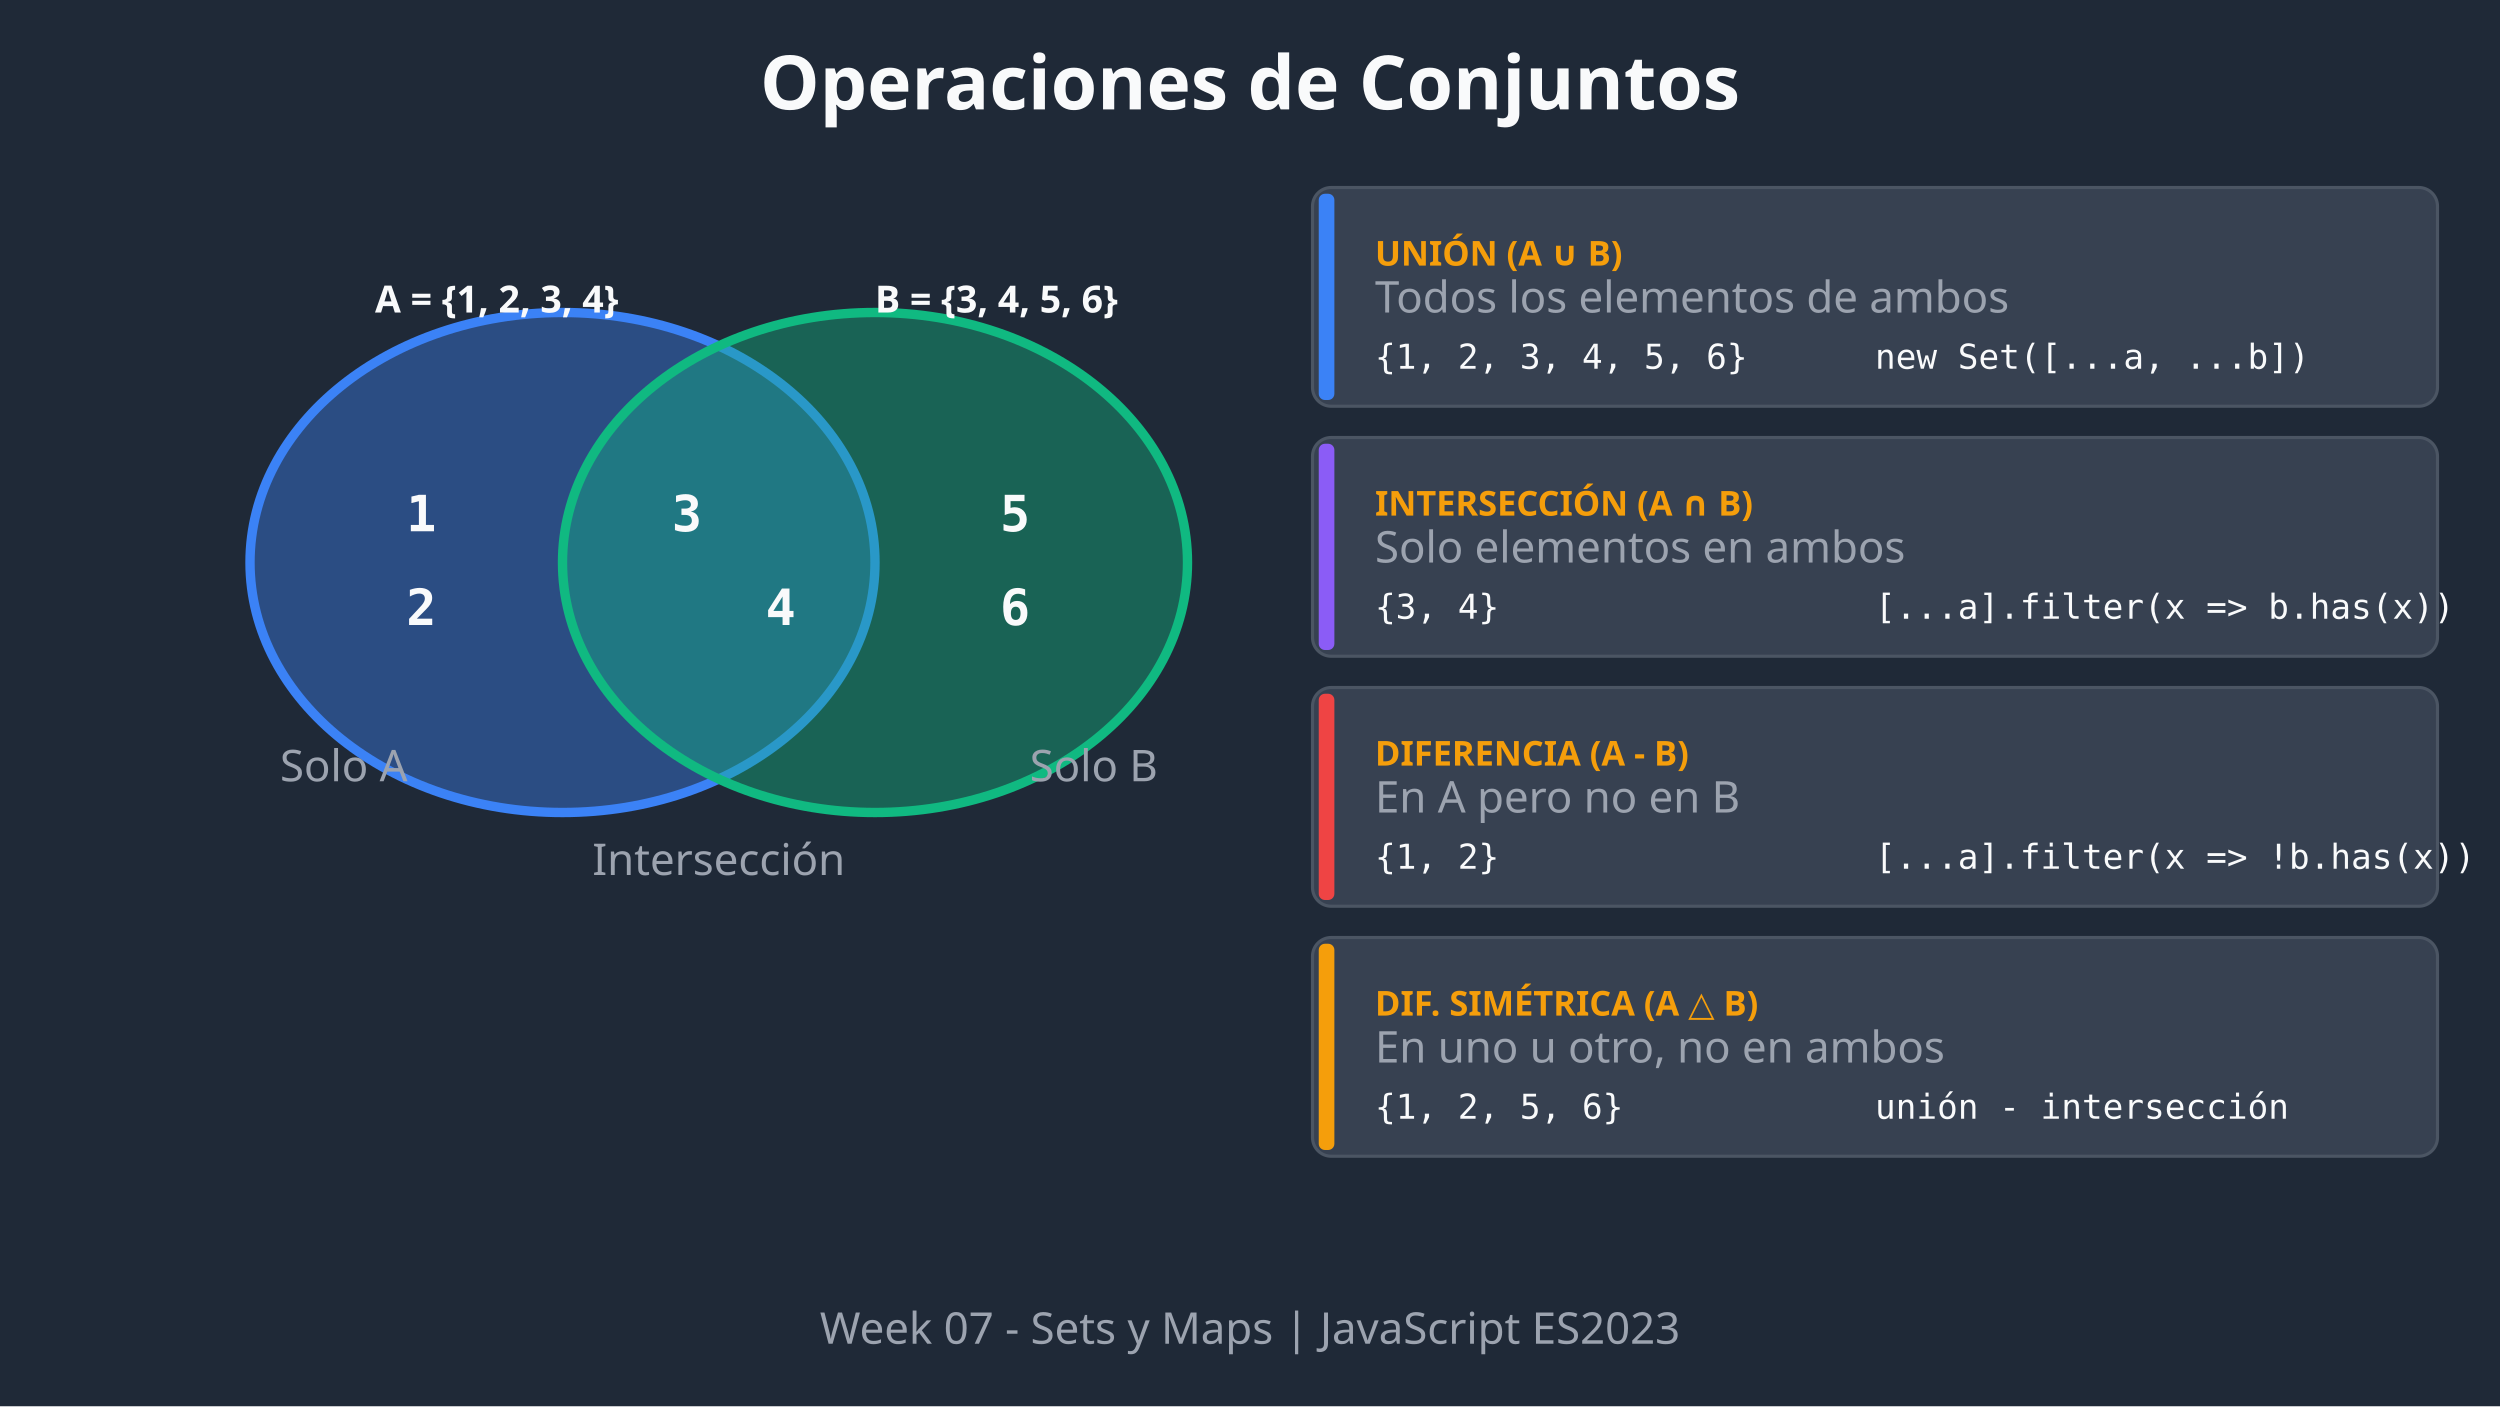
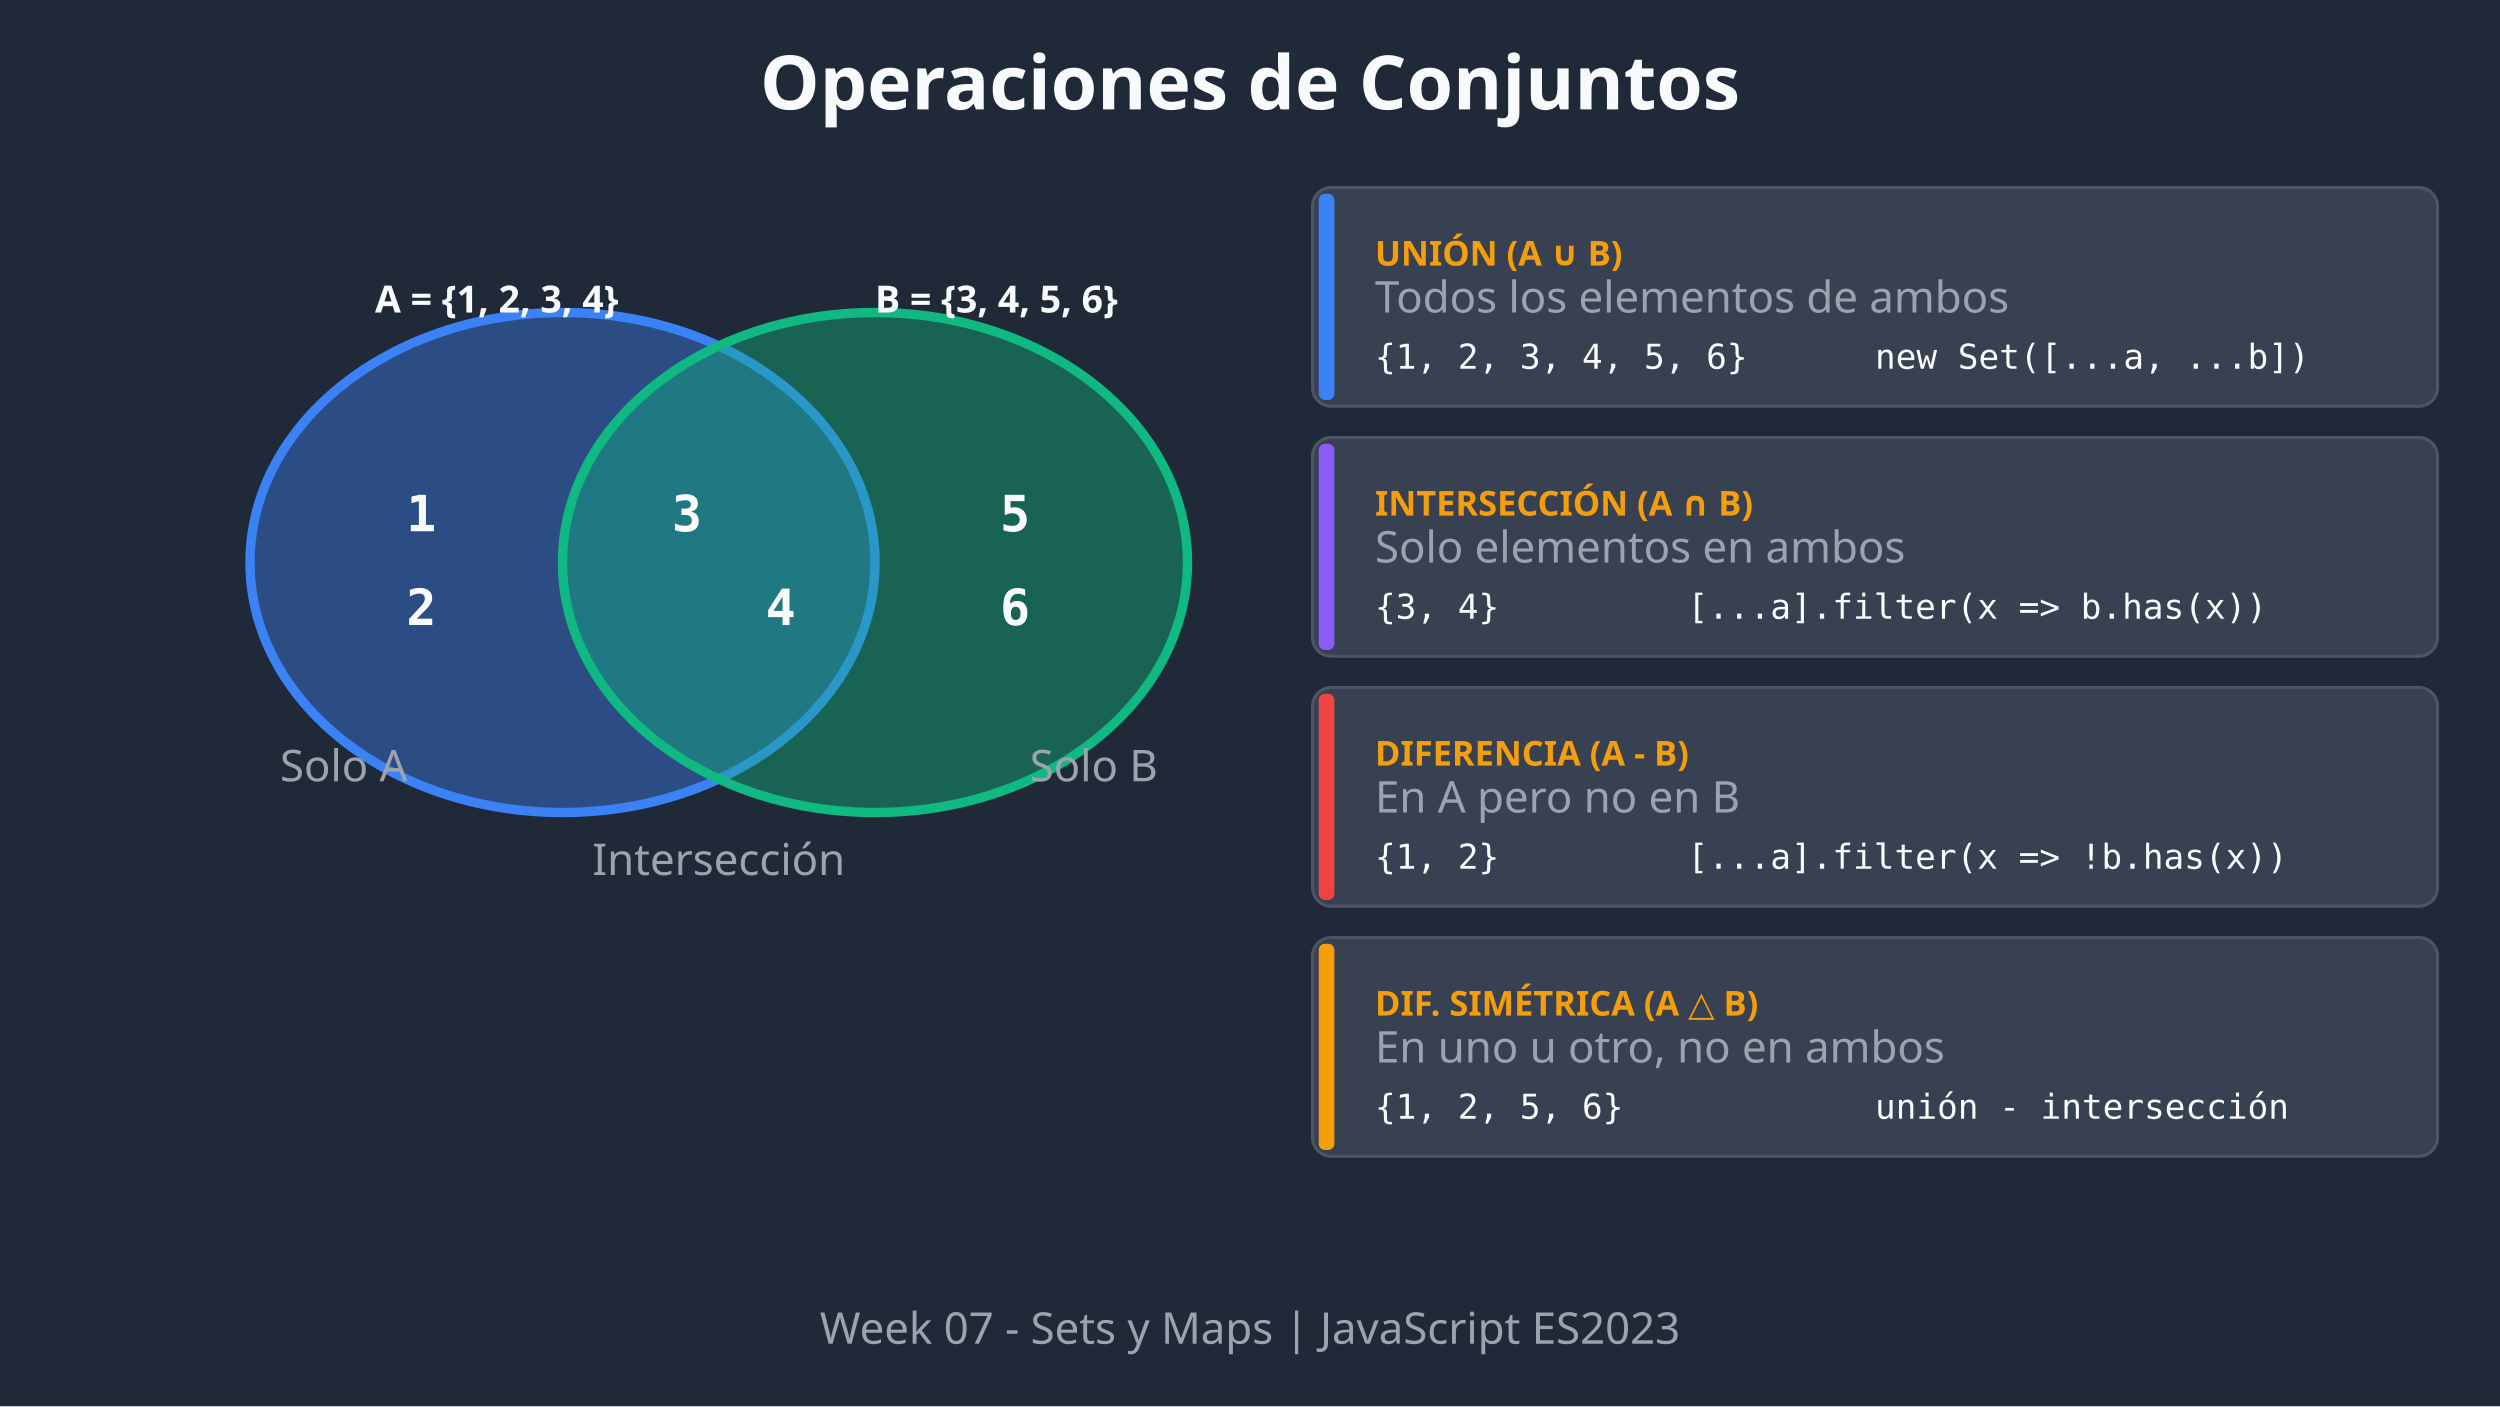
<svg xmlns="http://www.w3.org/2000/svg" viewBox="0 0 800 450">
  <defs>
    <style>
      .bg { fill: #1f2937; }
      .title { fill: #f9fafb; font-family: system-ui, sans-serif; font-size: 24px; font-weight: bold; }
      .subtitle { fill: #9ca3af; font-family: system-ui, sans-serif; font-size: 14px; }
      .label { fill: #f9fafb; font-family: system-ui, sans-serif; font-size: 12px; }
      .set-a { fill: #3b82f6; opacity: 0.4; }
      .set-b { fill: #10b981; opacity: 0.4; }
      .intersection { fill: #8b5cf6; opacity: 0.6; }
      .stroke-a { stroke: #3b82f6; stroke-width: 3; fill: none; }
      .stroke-b { stroke: #10b981; stroke-width: 3; fill: none; }
      .value { fill: #f9fafb; font-family: 'Consolas', monospace; font-size: 16px; font-weight: bold; }
      .op-label { fill: #f59e0b; font-family: system-ui, sans-serif; font-size: 11px; font-weight: bold; }
      .result { fill: #f9fafb; font-family: 'Consolas', monospace; font-size: 11px; }
      .box { fill: #374151; stroke: #4b5563; stroke-width: 1; rx: 6; }
    </style>
  </defs>
  <rect class="bg" width="800" height="450" />
  <text class="title" x="400" y="35" text-anchor="middle">Operaciones de Conjuntos</text>
  <ellipse class="set-a" cx="180" cy="180" rx="100" ry="80" />
  <ellipse class="stroke-a" cx="180" cy="180" rx="100" ry="80" />
  <ellipse class="set-b" cx="280" cy="180" rx="100" ry="80" />
  <ellipse class="stroke-b" cx="280" cy="180" rx="100" ry="80" />
  <text class="label" x="120" y="100" font-weight="bold" fill="#3b82f6">A = {1, 2, 3, 4}</text>
  <text class="label" x="280" y="100" font-weight="bold" fill="#10b981">B = {3, 4, 5, 6}</text>
  <text class="value" x="130" y="170">1</text>
  <text class="value" x="130" y="200">2</text>
  <text class="value" x="215" y="170">3</text>
  <text class="value" x="245" y="200">4</text>
  <text class="value" x="320" y="170">5</text>
  <text class="value" x="320" y="200">6</text>
  <rect class="box" x="420" y="60" width="360" height="70" />
  <text class="op-label" x="440" y="85">UNIÓN (A ∪ B)</text>
  <text class="subtitle" x="440" y="100" font-size="10">Todos los elementos de ambos</text>
  <text class="result" x="440" y="118">{1, 2, 3, 4, 5, 6}</text>
  <text class="result" x="600" y="118" fill="#9ca3af">new Set([...a, ...b])</text>
  <rect class="box" x="420" y="140" width="360" height="70" />
  <text class="op-label" x="440" y="165">INTERSECCIÓN (A ∩ B)</text>
  <text class="subtitle" x="440" y="180" font-size="10">Solo elementos en ambos</text>
  <text class="result" x="440" y="198">{3, 4}</text>
-   <text class="result" x="600" y="198" fill="#9ca3af">[...a].filter(x =&gt; b.has(x))</text>
+   <text class="result" x="540" y="198" fill="#9ca3af">[...a].filter(x =&gt; b.has(x))</text>
  <rect class="box" x="420" y="220" width="360" height="70" />
  <text class="op-label" x="440" y="245">DIFERENCIA (A - B)</text>
  <text class="subtitle" x="440" y="260" font-size="10">En A pero no en B</text>
  <text class="result" x="440" y="278">{1, 2}</text>
-   <text class="result" x="600" y="278" fill="#9ca3af">[...a].filter(x =&gt; !b.has(x))</text>
+   <text class="result" x="540" y="278" fill="#9ca3af">[...a].filter(x =&gt; !b.has(x))</text>
  <rect class="box" x="420" y="300" width="360" height="70" />
  <text class="op-label" x="440" y="325">DIF. SIMÉTRICA (A △ B)</text>
  <text class="subtitle" x="440" y="340" font-size="10">En uno u otro, no en ambos</text>
  <text class="result" x="440" y="358">{1, 2, 5, 6}</text>
  <text class="result" x="600" y="358" fill="#9ca3af">unión - intersección</text>
  <rect x="422" y="62" width="5" height="66" fill="#3b82f6" rx="2" />
  <rect x="422" y="142" width="5" height="66" fill="#8b5cf6" rx="2" />
  <rect x="422" y="222" width="5" height="66" fill="#ef4444" rx="2" />
  <rect x="422" y="302" width="5" height="66" fill="#f59e0b" rx="2" />
  <text class="subtitle" x="230" y="280" text-anchor="middle">Intersección</text>
  <text class="subtitle" x="110" y="250" text-anchor="middle" fill="#3b82f6">Solo A</text>
  <text class="subtitle" x="350" y="250" text-anchor="middle" fill="#10b981">Solo B</text>
  <text class="subtitle" x="400" y="430" text-anchor="middle">Week 07 - Sets y Maps | JavaScript ES2023</text>
</svg>
